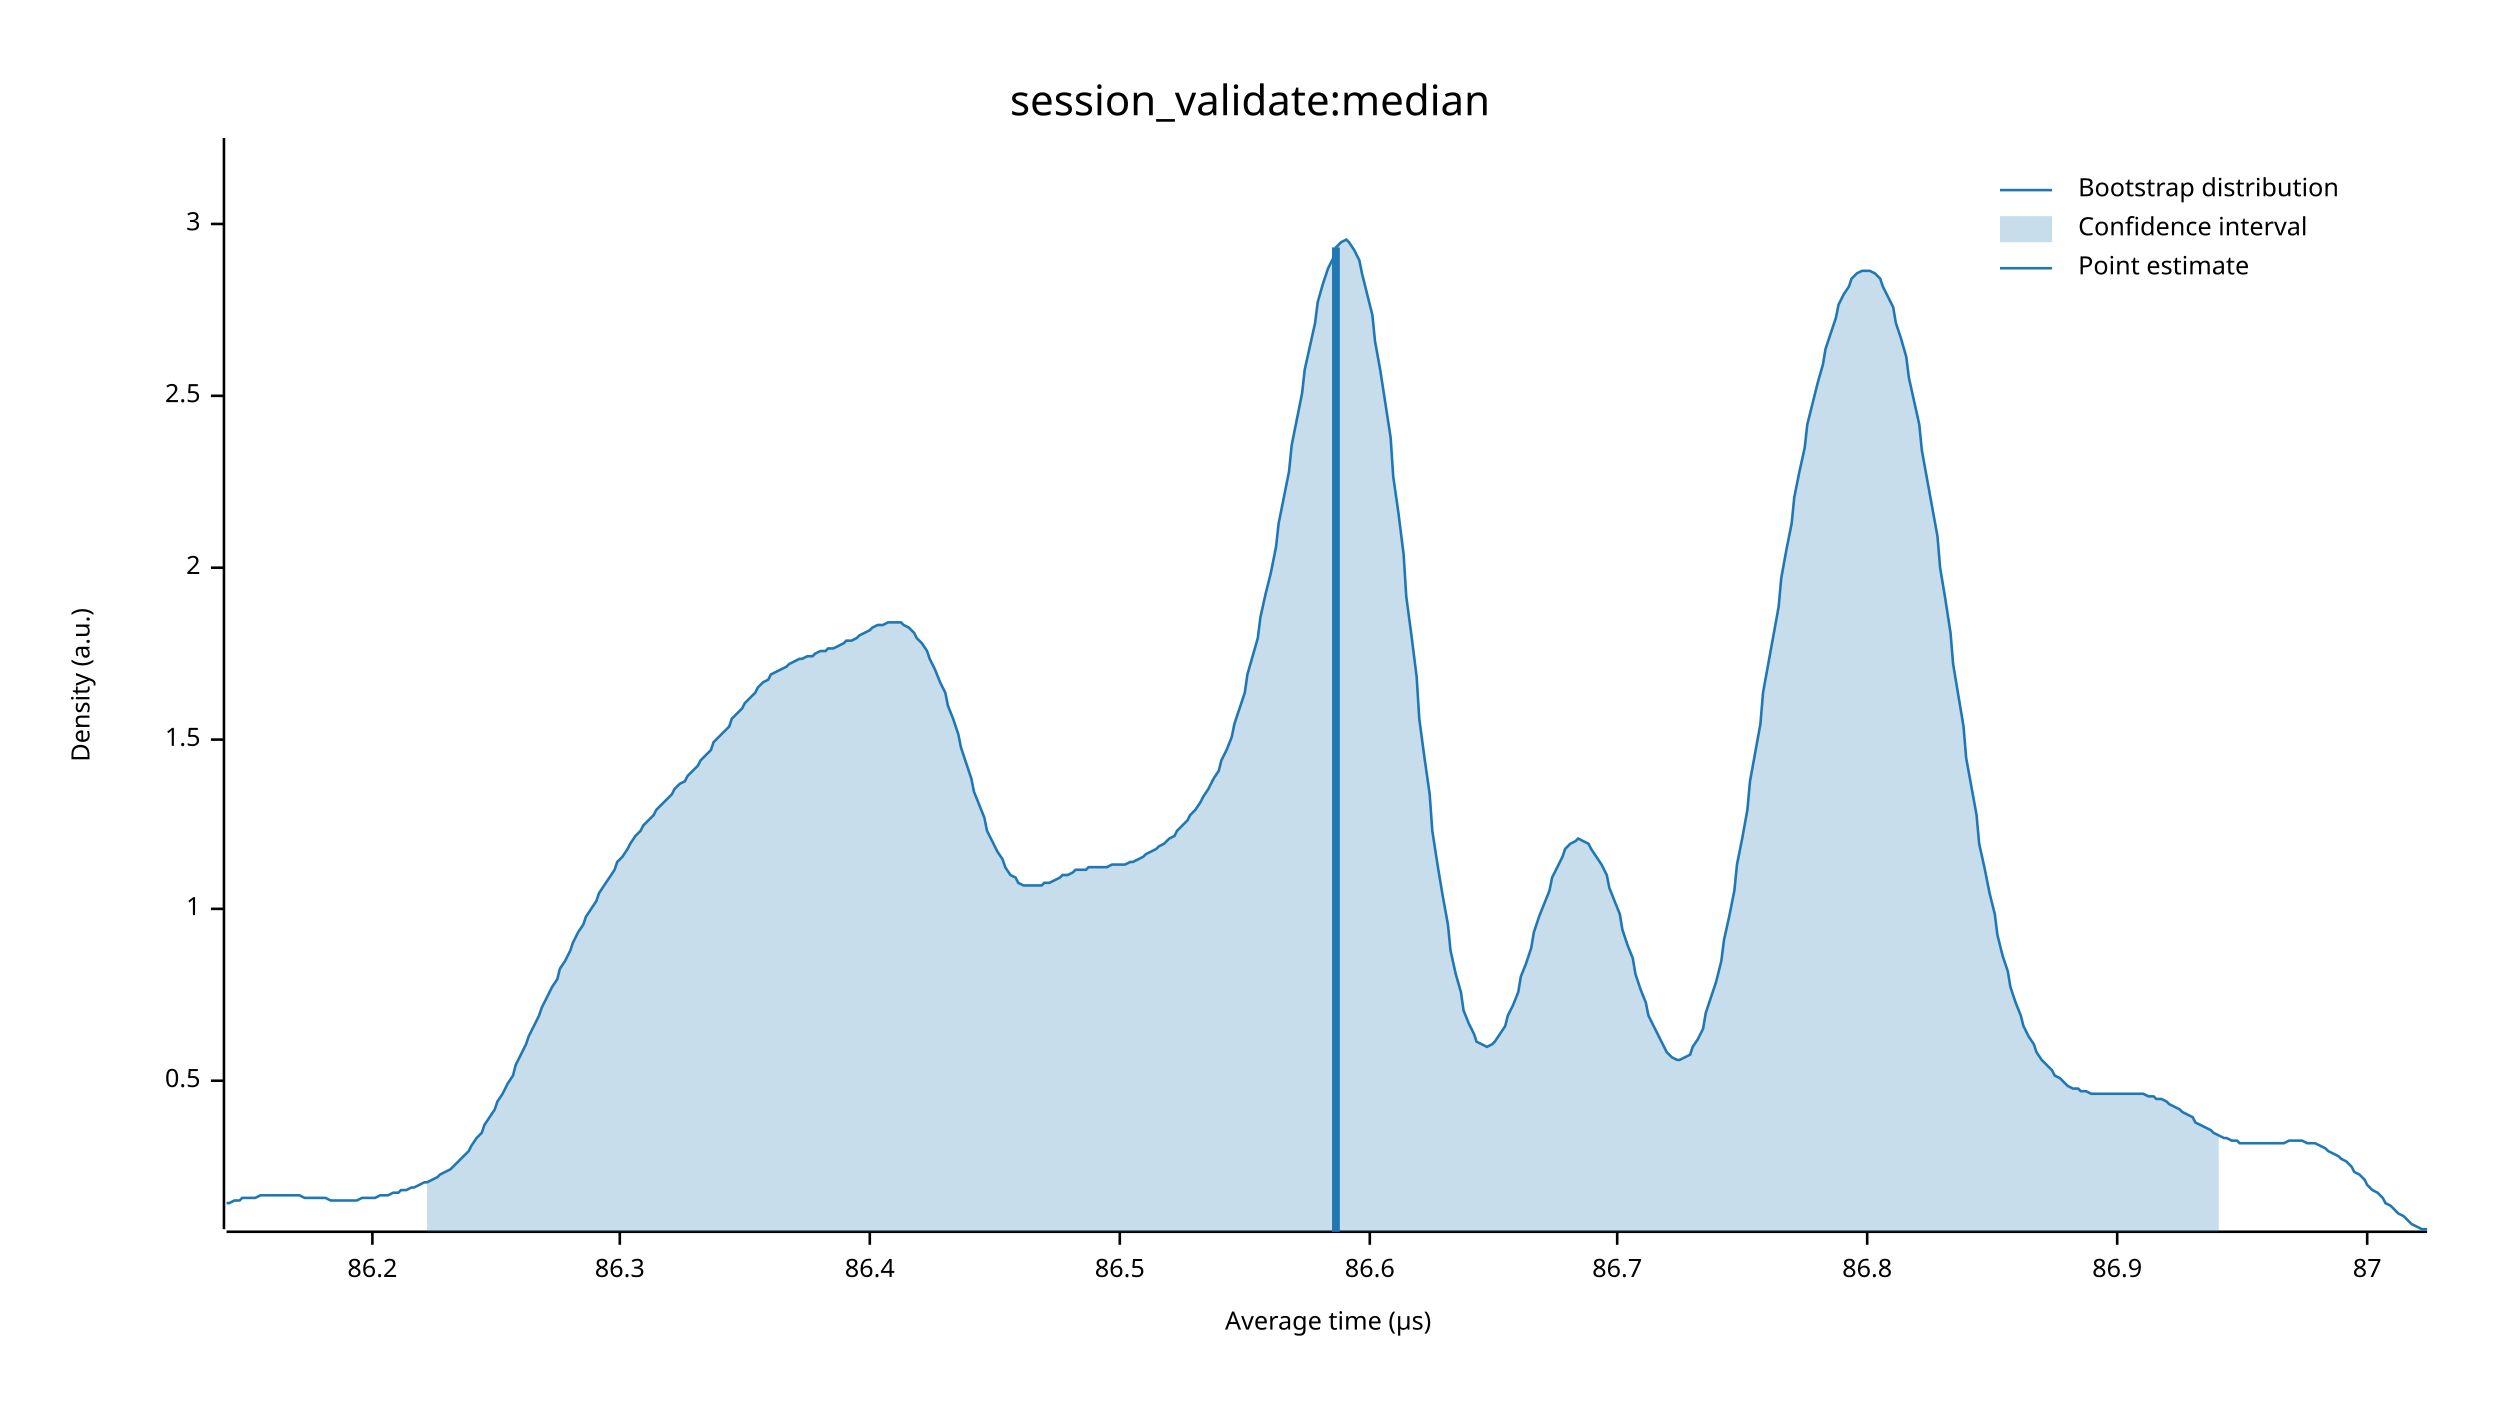
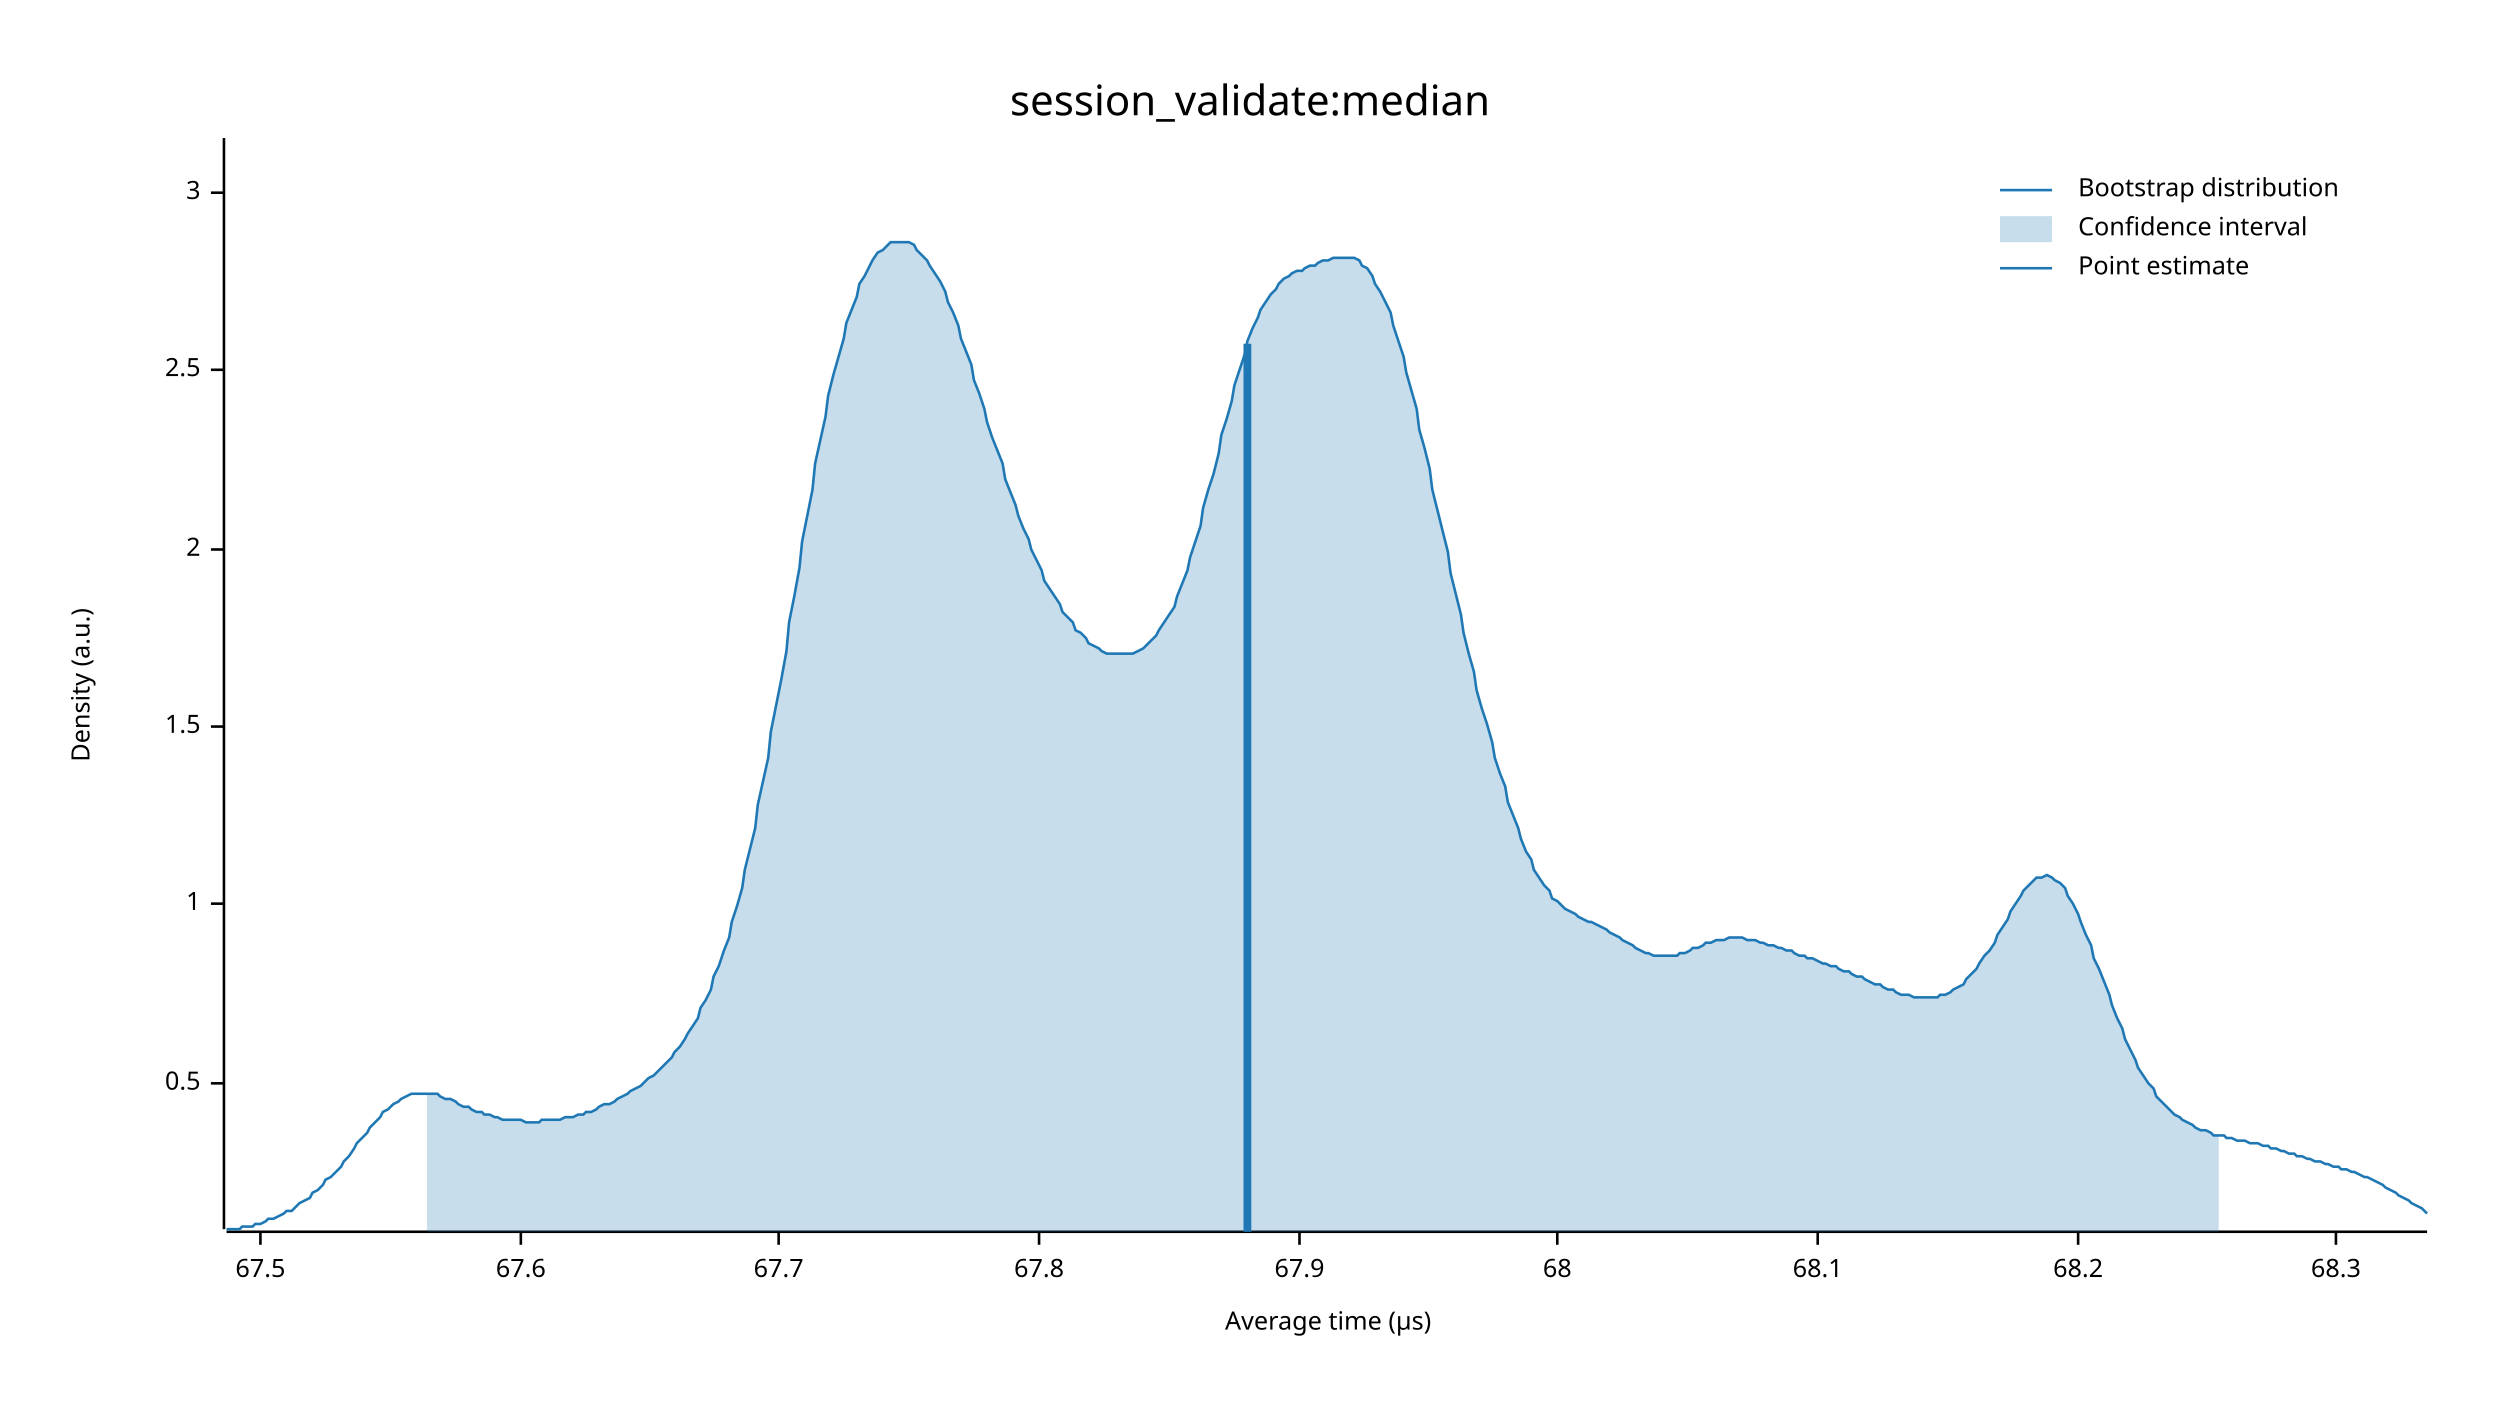
<svg xmlns="http://www.w3.org/2000/svg" width="960" height="540" viewBox="0 0 960 540">
  <text x="480" y="32" dy="0.76em" text-anchor="middle" font-family="sans-serif" font-size="16.129" opacity="1" fill="#000000">
session_validate:median
</text>
  <text x="27" y="263" dy="0.76em" text-anchor="middle" font-family="sans-serif" font-size="9.677" opacity="1" fill="#000000" transform="rotate(270, 27, 263)">
Density (a.u.)
</text>
  <text x="510" y="513" dy="-0.5ex" text-anchor="middle" font-family="sans-serif" font-size="9.677" opacity="1" fill="#000000">
Average time (µs)
</text>
  <polyline fill="none" opacity="1" stroke="#000000" stroke-width="1" points="86,53 86,472 " />
-   <text x="77" y="415" dy="0.5ex" text-anchor="end" font-family="sans-serif" font-size="9.677" opacity="1" fill="#000000">
+   <text x="77" y="416" dy="0.5ex" text-anchor="end" font-family="sans-serif" font-size="9.677" opacity="1" fill="#000000">
0.5
</text>
-   <polyline fill="none" opacity="1" stroke="#000000" stroke-width="1" points="81,415 86,415 " />
-   <text x="77" y="349" dy="0.5ex" text-anchor="end" font-family="sans-serif" font-size="9.677" opacity="1" fill="#000000">
+   <polyline fill="none" opacity="1" stroke="#000000" stroke-width="1" points="81,416 86,416 " />
+   <text x="77" y="347" dy="0.5ex" text-anchor="end" font-family="sans-serif" font-size="9.677" opacity="1" fill="#000000">
1
</text>
-   <polyline fill="none" opacity="1" stroke="#000000" stroke-width="1" points="81,349 86,349 " />
-   <text x="77" y="284" dy="0.5ex" text-anchor="end" font-family="sans-serif" font-size="9.677" opacity="1" fill="#000000">
+   <polyline fill="none" opacity="1" stroke="#000000" stroke-width="1" points="81,347 86,347 " />
+   <text x="77" y="279" dy="0.5ex" text-anchor="end" font-family="sans-serif" font-size="9.677" opacity="1" fill="#000000">
1.5
</text>
-   <polyline fill="none" opacity="1" stroke="#000000" stroke-width="1" points="81,284 86,284 " />
-   <text x="77" y="218" dy="0.5ex" text-anchor="end" font-family="sans-serif" font-size="9.677" opacity="1" fill="#000000">
+   <polyline fill="none" opacity="1" stroke="#000000" stroke-width="1" points="81,279 86,279 " />
+   <text x="77" y="211" dy="0.5ex" text-anchor="end" font-family="sans-serif" font-size="9.677" opacity="1" fill="#000000">
2
</text>
-   <polyline fill="none" opacity="1" stroke="#000000" stroke-width="1" points="81,218 86,218 " />
-   <text x="77" y="152" dy="0.5ex" text-anchor="end" font-family="sans-serif" font-size="9.677" opacity="1" fill="#000000">
+   <polyline fill="none" opacity="1" stroke="#000000" stroke-width="1" points="81,211 86,211 " />
+   <text x="77" y="142" dy="0.5ex" text-anchor="end" font-family="sans-serif" font-size="9.677" opacity="1" fill="#000000">
2.5
</text>
-   <polyline fill="none" opacity="1" stroke="#000000" stroke-width="1" points="81,152 86,152 " />
-   <text x="77" y="86" dy="0.5ex" text-anchor="end" font-family="sans-serif" font-size="9.677" opacity="1" fill="#000000">
+   <polyline fill="none" opacity="1" stroke="#000000" stroke-width="1" points="81,142 86,142 " />
+   <text x="77" y="74" dy="0.5ex" text-anchor="end" font-family="sans-serif" font-size="9.677" opacity="1" fill="#000000">
3
</text>
-   <polyline fill="none" opacity="1" stroke="#000000" stroke-width="1" points="81,86 86,86 " />
+   <polyline fill="none" opacity="1" stroke="#000000" stroke-width="1" points="81,74 86,74 " />
  <polyline fill="none" opacity="1" stroke="#000000" stroke-width="1" points="87,473 932,473 " />
-   <text x="143" y="483" dy="0.76em" text-anchor="middle" font-family="sans-serif" font-size="9.677" opacity="1" fill="#000000">
- 86.2
+   <text x="100" y="483" dy="0.76em" text-anchor="middle" font-family="sans-serif" font-size="9.677" opacity="1" fill="#000000">
+ 67.5
</text>
-   <polyline fill="none" opacity="1" stroke="#000000" stroke-width="1" points="143,473 143,478 " />
-   <text x="238" y="483" dy="0.76em" text-anchor="middle" font-family="sans-serif" font-size="9.677" opacity="1" fill="#000000">
- 86.3
+   <polyline fill="none" opacity="1" stroke="#000000" stroke-width="1" points="100,473 100,478 " />
+   <text x="200" y="483" dy="0.76em" text-anchor="middle" font-family="sans-serif" font-size="9.677" opacity="1" fill="#000000">
+ 67.6
</text>
-   <polyline fill="none" opacity="1" stroke="#000000" stroke-width="1" points="238,473 238,478 " />
-   <text x="334" y="483" dy="0.76em" text-anchor="middle" font-family="sans-serif" font-size="9.677" opacity="1" fill="#000000">
- 86.4
+   <polyline fill="none" opacity="1" stroke="#000000" stroke-width="1" points="200,473 200,478 " />
+   <text x="299" y="483" dy="0.76em" text-anchor="middle" font-family="sans-serif" font-size="9.677" opacity="1" fill="#000000">
+ 67.7
</text>
-   <polyline fill="none" opacity="1" stroke="#000000" stroke-width="1" points="334,473 334,478 " />
-   <text x="430" y="483" dy="0.76em" text-anchor="middle" font-family="sans-serif" font-size="9.677" opacity="1" fill="#000000">
- 86.5
+   <polyline fill="none" opacity="1" stroke="#000000" stroke-width="1" points="299,473 299,478 " />
+   <text x="399" y="483" dy="0.76em" text-anchor="middle" font-family="sans-serif" font-size="9.677" opacity="1" fill="#000000">
+ 67.8
</text>
-   <polyline fill="none" opacity="1" stroke="#000000" stroke-width="1" points="430,473 430,478 " />
-   <text x="526" y="483" dy="0.76em" text-anchor="middle" font-family="sans-serif" font-size="9.677" opacity="1" fill="#000000">
- 86.6
+   <polyline fill="none" opacity="1" stroke="#000000" stroke-width="1" points="399,473 399,478 " />
+   <text x="499" y="483" dy="0.76em" text-anchor="middle" font-family="sans-serif" font-size="9.677" opacity="1" fill="#000000">
+ 67.9
</text>
-   <polyline fill="none" opacity="1" stroke="#000000" stroke-width="1" points="526,473 526,478 " />
-   <text x="621" y="483" dy="0.76em" text-anchor="middle" font-family="sans-serif" font-size="9.677" opacity="1" fill="#000000">
- 86.7
+   <polyline fill="none" opacity="1" stroke="#000000" stroke-width="1" points="499,473 499,478 " />
+   <text x="598" y="483" dy="0.76em" text-anchor="middle" font-family="sans-serif" font-size="9.677" opacity="1" fill="#000000">
+ 68
</text>
-   <polyline fill="none" opacity="1" stroke="#000000" stroke-width="1" points="621,473 621,478 " />
-   <text x="717" y="483" dy="0.76em" text-anchor="middle" font-family="sans-serif" font-size="9.677" opacity="1" fill="#000000">
- 86.8
+   <polyline fill="none" opacity="1" stroke="#000000" stroke-width="1" points="598,473 598,478 " />
+   <text x="698" y="483" dy="0.76em" text-anchor="middle" font-family="sans-serif" font-size="9.677" opacity="1" fill="#000000">
+ 68.1
</text>
-   <polyline fill="none" opacity="1" stroke="#000000" stroke-width="1" points="717,473 717,478 " />
-   <text x="813" y="483" dy="0.76em" text-anchor="middle" font-family="sans-serif" font-size="9.677" opacity="1" fill="#000000">
- 86.9
+   <polyline fill="none" opacity="1" stroke="#000000" stroke-width="1" points="698,473 698,478 " />
+   <text x="798" y="483" dy="0.76em" text-anchor="middle" font-family="sans-serif" font-size="9.677" opacity="1" fill="#000000">
+ 68.2
</text>
-   <polyline fill="none" opacity="1" stroke="#000000" stroke-width="1" points="813,473 813,478 " />
-   <text x="909" y="483" dy="0.76em" text-anchor="middle" font-family="sans-serif" font-size="9.677" opacity="1" fill="#000000">
- 87
+   <polyline fill="none" opacity="1" stroke="#000000" stroke-width="1" points="798,473 798,478 " />
+   <text x="897" y="483" dy="0.76em" text-anchor="middle" font-family="sans-serif" font-size="9.677" opacity="1" fill="#000000">
+ 68.3
</text>
-   <polyline fill="none" opacity="1" stroke="#000000" stroke-width="1" points="909,473 909,478 " />
-   <polyline fill="none" opacity="1" stroke="#1F78B4" stroke-width="1" points="87,462 88,462 90,461 92,461 93,460 95,460 97,460 98,460 100,459 102,459 103,459 105,459 107,459 109,459 110,459 112,459 114,459 115,459 117,460 119,460 120,460 122,460 124,460 125,460 127,461 129,461 131,461 132,461 134,461 136,461 137,461 139,460 141,460 142,460 144,460 146,459 147,459 149,459 151,458 153,458 154,457 156,457 158,456 159,456 161,455 163,454 164,454 166,453 168,452 169,451 171,450 173,449 175,447 176,446 178,444 180,442 181,440 183,437 185,435 186,432 188,429 190,426 191,423 193,420 195,416 197,413 198,409 200,405 202,401 203,398 205,394 207,390 208,387 210,383 212,379 214,376 215,372 217,369 219,365 220,362 222,358 224,355 225,352 227,349 229,346 230,343 232,340 234,337 236,334 237,331 239,329 241,326 242,324 244,321 246,319 247,317 249,315 251,313 252,311 254,309 256,307 258,305 259,303 261,301 263,300 264,298 266,296 268,294 269,292 271,290 273,288 274,285 276,283 278,281 280,279 281,276 283,274 285,272 286,270 288,268 290,266 291,264 293,262 295,261 296,259 298,258 300,257 302,256 303,255 305,254 307,253 308,253 310,252 312,252 313,251 315,250 317,250 318,249 320,249 322,248 324,247 325,246 327,246 329,245 330,244 332,243 334,242 335,241 337,240 339,240 341,239 342,239 344,239 346,239 347,240 349,241 351,243 352,245 354,247 356,250 357,253 359,257 361,262 363,266 364,271 366,276 368,282 369,287 371,293 373,299 374,304 376,309 378,314 379,319 381,323 383,327 385,330 386,333 388,336 390,337 391,339 393,340 395,340 396,340 398,340 400,340 401,339 403,339 405,338 407,337 408,336 410,336 412,335 413,334 415,334 417,334 418,333 420,333 422,333 423,333 425,333 427,332 429,332 430,332 432,332 434,331 435,331 437,330 439,329 440,328 442,327 444,326 445,325 447,324 449,322 451,321 452,319 454,317 456,315 457,313 459,311 461,308 462,306 464,303 466,299 468,296 469,292 471,288 473,283 474,278 476,272 478,266 479,259 481,252 483,245 484,237 486,228 488,220 490,210 491,201 493,191 495,181 496,171 498,161 500,151 501,142 503,133 505,124 506,116 508,109 510,103 512,99 513,95 515,93 517,92 518,93 520,96 522,100 523,105 525,113 527,121 528,131 530,142 532,155 534,168 535,183 537,197 539,213 540,229 542,244 544,260 545,276 547,291 549,305 550,319 552,332 554,344 556,355 557,365 559,374 561,381 562,388 564,393 566,397 567,400 569,401 571,402 573,401 574,400 576,397 578,394 579,390 581,386 583,381 584,375 586,370 588,364 589,358 591,352 593,347 595,342 596,337 598,333 600,329 601,326 603,324 605,323 606,322 608,323 610,324 611,326 613,329 615,332 617,336 618,341 620,346 622,351 623,357 625,363 627,368 628,374 630,380 632,385 633,390 635,394 637,398 639,402 640,404 642,406 644,407 645,407 647,406 649,405 650,402 652,399 654,395 655,389 657,383 659,377 661,369 662,361 664,352 666,342 667,332 669,322 671,311 672,300 674,289 676,278 677,266 679,255 681,244 683,233 684,222 686,211 688,201 689,191 691,181 693,172 694,163 696,155 698,147 700,140 701,134 703,128 705,122 706,117 708,113 710,110 711,107 713,105 715,104 716,104 718,104 720,105 722,107 723,110 725,114 727,118 728,124 730,130 732,137 733,145 735,154 737,163 738,173 740,184 742,195 744,206 745,218 747,230 749,243 750,255 752,267 754,279 755,291 757,302 759,313 760,324 762,333 764,343 766,351 767,359 769,367 771,373 772,379 774,385 776,390 777,394 779,398 781,401 782,404 784,407 786,409 788,411 789,413 791,414 793,416 794,417 796,418 798,418 799,419 801,419 803,420 804,420 806,420 808,420 810,420 811,420 813,420 815,420 816,420 818,420 820,420 821,420 823,420 825,421 827,421 828,422 830,422 832,423 833,424 835,425 837,426 838,427 840,428 842,429 843,431 845,432 847,433 849,434 850,435 852,436 854,437 855,437 857,438 859,438 860,439 862,439 864,439 865,439 867,439 869,439 871,439 872,439 874,439 876,439 877,439 879,438 881,438 882,438 884,438 886,439 887,439 889,439 891,440 893,441 894,442 896,443 898,444 899,445 901,446 903,448 904,450 906,451 908,453 909,455 911,457 913,458 915,460 916,462 918,463 920,465 921,466 923,467 925,469 926,470 928,471 930,472 932,472 " />
-   <polygon opacity="0.25" fill="#1F78B4" points="164,454 166,453 168,452 169,451 171,450 173,449 175,447 176,446 178,444 180,442 181,440 183,437 185,435 186,432 188,429 190,426 191,423 193,420 195,416 197,413 198,409 200,405 202,401 203,398 205,394 207,390 208,387 210,383 212,379 214,376 215,372 217,369 219,365 220,362 222,358 224,355 225,352 227,349 229,346 230,343 232,340 234,337 236,334 237,331 239,329 241,326 242,324 244,321 246,319 247,317 249,315 251,313 252,311 254,309 256,307 258,305 259,303 261,301 263,300 264,298 266,296 268,294 269,292 271,290 273,288 274,285 276,283 278,281 280,279 281,276 283,274 285,272 286,270 288,268 290,266 291,264 293,262 295,261 296,259 298,258 300,257 302,256 303,255 305,254 307,253 308,253 310,252 312,252 313,251 315,250 317,250 318,249 320,249 322,248 324,247 325,246 327,246 329,245 330,244 332,243 334,242 335,241 337,240 339,240 341,239 342,239 344,239 346,239 347,240 349,241 351,243 352,245 354,247 356,250 357,253 359,257 361,262 363,266 364,271 366,276 368,282 369,287 371,293 373,299 374,304 376,309 378,314 379,319 381,323 383,327 385,330 386,333 388,336 390,337 391,339 393,340 395,340 396,340 398,340 400,340 401,339 403,339 405,338 407,337 408,336 410,336 412,335 413,334 415,334 417,334 418,333 420,333 422,333 423,333 425,333 427,332 429,332 430,332 432,332 434,331 435,331 437,330 439,329 440,328 442,327 444,326 445,325 447,324 449,322 451,321 452,319 454,317 456,315 457,313 459,311 461,308 462,306 464,303 466,299 468,296 469,292 471,288 473,283 474,278 476,272 478,266 479,259 481,252 483,245 484,237 486,228 488,220 490,210 491,201 493,191 495,181 496,171 498,161 500,151 501,142 503,133 505,124 506,116 508,109 510,103 512,99 513,95 515,93 517,92 518,93 520,96 522,100 523,105 525,113 527,121 528,131 530,142 532,155 534,168 535,183 537,197 539,213 540,229 542,244 544,260 545,276 547,291 549,305 550,319 552,332 554,344 556,355 557,365 559,374 561,381 562,388 564,393 566,397 567,400 569,401 571,402 573,401 574,400 576,397 578,394 579,390 581,386 583,381 584,375 586,370 588,364 589,358 591,352 593,347 595,342 596,337 598,333 600,329 601,326 603,324 605,323 606,322 608,323 610,324 611,326 613,329 615,332 617,336 618,341 620,346 622,351 623,357 625,363 627,368 628,374 630,380 632,385 633,390 635,394 637,398 639,402 640,404 642,406 644,407 645,407 647,406 649,405 650,402 652,399 654,395 655,389 657,383 659,377 661,369 662,361 664,352 666,342 667,332 669,322 671,311 672,300 674,289 676,278 677,266 679,255 681,244 683,233 684,222 686,211 688,201 689,191 691,181 693,172 694,163 696,155 698,147 700,140 701,134 703,128 705,122 706,117 708,113 710,110 711,107 713,105 715,104 716,104 718,104 720,105 722,107 723,110 725,114 727,118 728,124 730,130 732,137 733,145 735,154 737,163 738,173 740,184 742,195 744,206 745,218 747,230 749,243 750,255 752,267 754,279 755,291 757,302 759,313 760,324 762,333 764,343 766,351 767,359 769,367 771,373 772,379 774,385 776,390 777,394 779,398 781,401 782,404 784,407 786,409 788,411 789,413 791,414 793,416 794,417 796,418 798,418 799,419 801,419 803,420 804,420 806,420 808,420 810,420 811,420 813,420 815,420 816,420 818,420 820,420 821,420 823,420 825,421 827,421 828,422 830,422 832,423 833,424 835,425 837,426 838,427 840,428 842,429 843,431 845,432 847,433 849,434 850,435 852,436 852,473 164,473 " />
-   <polyline fill="none" opacity="1" stroke="#1F78B4" stroke-width="3" points="513,473 513,95 " />
+   <polyline fill="none" opacity="1" stroke="#000000" stroke-width="1" points="897,473 897,478 " />
+   <polyline fill="none" opacity="1" stroke="#1F78B4" stroke-width="1" points="87,472 88,472 90,472 92,472 93,471 95,471 97,471 98,470 100,470 102,469 103,468 105,468 107,467 109,466 110,465 112,465 114,463 115,462 117,461 119,460 120,458 122,457 124,455 125,453 127,452 129,450 131,448 132,446 134,444 136,441 137,439 139,437 141,435 142,433 144,431 146,429 147,427 149,426 151,424 153,423 154,422 156,421 158,420 159,420 161,420 163,420 164,420 166,420 168,420 169,421 171,422 173,422 175,423 176,424 178,425 180,425 181,426 183,427 185,427 186,428 188,428 190,429 191,429 193,430 195,430 197,430 198,430 200,430 202,431 203,431 205,431 207,431 208,430 210,430 212,430 214,430 215,430 217,429 219,429 220,429 222,428 224,428 225,427 227,427 229,426 230,425 232,424 234,424 236,423 237,422 239,421 241,420 242,419 244,418 246,417 247,416 249,414 251,413 252,412 254,410 256,408 258,406 259,404 261,402 263,399 264,397 266,394 268,391 269,387 271,384 273,380 274,375 276,371 278,365 280,360 281,354 283,348 285,341 286,334 288,326 290,318 291,309 293,300 295,291 296,281 298,271 300,261 302,250 303,239 305,229 307,218 308,208 310,198 312,188 313,178 315,169 317,160 318,152 320,144 322,137 324,130 325,124 327,119 329,114 330,109 332,106 334,102 335,100 337,97 339,96 341,94 342,93 344,93 346,93 347,93 349,93 351,94 352,96 354,98 356,100 357,102 359,105 361,108 363,112 364,116 366,120 368,125 369,130 371,135 373,140 374,146 376,151 378,157 379,162 381,168 383,173 385,178 386,184 388,189 390,194 391,198 393,203 395,207 396,211 398,215 400,219 401,223 403,226 405,229 407,232 408,235 410,237 412,239 413,242 415,243 417,245 418,247 420,248 422,249 423,250 425,251 427,251 429,251 430,251 432,251 434,251 435,251 437,250 439,249 440,248 442,246 444,244 445,242 447,239 449,236 451,233 452,229 454,224 456,219 457,214 459,208 461,202 462,195 464,188 466,182 468,174 469,167 471,161 473,154 474,148 476,142 478,136 479,131 481,126 483,122 484,119 486,116 488,113 490,111 491,109 493,107 495,106 496,105 498,104 500,104 501,103 503,102 505,102 506,101 508,100 510,100 512,99 513,99 515,99 517,99 518,99 520,99 522,100 523,102 525,103 527,106 528,109 530,112 532,116 534,120 535,125 537,131 539,137 540,143 542,150 544,157 545,165 547,172 549,180 550,188 552,196 554,204 556,212 557,220 559,228 561,236 562,243 564,251 566,258 567,265 569,272 571,278 573,285 574,291 576,297 578,302 579,308 581,313 583,318 584,322 586,327 588,330 589,334 591,337 593,340 595,342 596,345 598,346 600,348 601,349 603,350 605,351 606,352 608,353 610,354 611,354 613,355 615,356 617,357 618,358 620,359 622,360 623,361 625,362 627,363 628,364 630,365 632,366 633,366 635,367 637,367 639,367 640,367 642,367 644,367 645,366 647,366 649,365 650,364 652,364 654,363 655,362 657,362 659,361 661,361 662,361 664,360 666,360 667,360 669,360 671,361 672,361 674,361 676,362 677,362 679,363 681,363 683,364 684,364 686,365 688,365 689,366 691,367 693,367 694,368 696,368 698,369 700,370 701,370 703,371 705,371 706,372 708,373 710,373 711,374 713,375 715,375 716,376 718,377 720,378 722,378 723,379 725,380 727,380 728,381 730,382 732,382 733,382 735,383 737,383 738,383 740,383 742,383 744,383 745,382 747,382 749,381 750,380 752,379 754,378 755,376 757,374 759,372 760,370 762,367 764,365 766,362 767,359 769,356 771,353 772,350 774,347 776,344 777,342 779,340 781,338 782,337 784,337 786,336 788,337 789,338 791,339 793,341 794,344 796,347 798,351 799,354 801,359 803,363 804,368 806,372 808,377 810,382 811,386 813,391 815,395 816,399 818,403 820,407 821,410 823,413 825,416 827,418 828,421 830,423 832,425 833,426 835,428 837,429 838,430 840,431 842,432 843,433 845,434 847,434 849,435 850,436 852,436 854,436 855,437 857,437 859,438 860,438 862,438 864,439 865,439 867,439 869,440 871,440 872,441 874,441 876,442 877,442 879,443 881,443 882,444 884,444 886,445 887,445 889,446 891,446 893,447 894,447 896,448 898,448 899,449 901,449 903,450 904,450 906,451 908,452 909,452 911,453 913,454 915,455 916,456 918,457 920,458 921,459 923,460 925,461 926,462 928,463 930,464 932,466 " />
+   <polygon opacity="0.25" fill="#1F78B4" points="164,420 166,420 168,420 169,421 171,422 173,422 175,423 176,424 178,425 180,425 181,426 183,427 185,427 186,428 188,428 190,429 191,429 193,430 195,430 197,430 198,430 200,430 202,431 203,431 205,431 207,431 208,430 210,430 212,430 214,430 215,430 217,429 219,429 220,429 222,428 224,428 225,427 227,427 229,426 230,425 232,424 234,424 236,423 237,422 239,421 241,420 242,419 244,418 246,417 247,416 249,414 251,413 252,412 254,410 256,408 258,406 259,404 261,402 263,399 264,397 266,394 268,391 269,387 271,384 273,380 274,375 276,371 278,365 280,360 281,354 283,348 285,341 286,334 288,326 290,318 291,309 293,300 295,291 296,281 298,271 300,261 302,250 303,239 305,229 307,218 308,208 310,198 312,188 313,178 315,169 317,160 318,152 320,144 322,137 324,130 325,124 327,119 329,114 330,109 332,106 334,102 335,100 337,97 339,96 341,94 342,93 344,93 346,93 347,93 349,93 351,94 352,96 354,98 356,100 357,102 359,105 361,108 363,112 364,116 366,120 368,125 369,130 371,135 373,140 374,146 376,151 378,157 379,162 381,168 383,173 385,178 386,184 388,189 390,194 391,198 393,203 395,207 396,211 398,215 400,219 401,223 403,226 405,229 407,232 408,235 410,237 412,239 413,242 415,243 417,245 418,247 420,248 422,249 423,250 425,251 427,251 429,251 430,251 432,251 434,251 435,251 437,250 439,249 440,248 442,246 444,244 445,242 447,239 449,236 451,233 452,229 454,224 456,219 457,214 459,208 461,202 462,195 464,188 466,182 468,174 469,167 471,161 473,154 474,148 476,142 478,136 479,131 481,126 483,122 484,119 486,116 488,113 490,111 491,109 493,107 495,106 496,105 498,104 500,104 501,103 503,102 505,102 506,101 508,100 510,100 512,99 513,99 515,99 517,99 518,99 520,99 522,100 523,102 525,103 527,106 528,109 530,112 532,116 534,120 535,125 537,131 539,137 540,143 542,150 544,157 545,165 547,172 549,180 550,188 552,196 554,204 556,212 557,220 559,228 561,236 562,243 564,251 566,258 567,265 569,272 571,278 573,285 574,291 576,297 578,302 579,308 581,313 583,318 584,322 586,327 588,330 589,334 591,337 593,340 595,342 596,345 598,346 600,348 601,349 603,350 605,351 606,352 608,353 610,354 611,354 613,355 615,356 617,357 618,358 620,359 622,360 623,361 625,362 627,363 628,364 630,365 632,366 633,366 635,367 637,367 639,367 640,367 642,367 644,367 645,366 647,366 649,365 650,364 652,364 654,363 655,362 657,362 659,361 661,361 662,361 664,360 666,360 667,360 669,360 671,361 672,361 674,361 676,362 677,362 679,363 681,363 683,364 684,364 686,365 688,365 689,366 691,367 693,367 694,368 696,368 698,369 700,370 701,370 703,371 705,371 706,372 708,373 710,373 711,374 713,375 715,375 716,376 718,377 720,378 722,378 723,379 725,380 727,380 728,381 730,382 732,382 733,382 735,383 737,383 738,383 740,383 742,383 744,383 745,382 747,382 749,381 750,380 752,379 754,378 755,376 757,374 759,372 760,370 762,367 764,365 766,362 767,359 769,356 771,353 772,350 774,347 776,344 777,342 779,340 781,338 782,337 784,337 786,336 788,337 789,338 791,339 793,341 794,344 796,347 798,351 799,354 801,359 803,363 804,368 806,372 808,377 810,382 811,386 813,391 815,395 816,399 818,403 820,407 821,410 823,413 825,416 827,418 828,421 830,423 832,425 833,426 835,428 837,429 838,430 840,431 842,432 843,433 845,434 847,434 849,435 850,436 852,436 852,473 164,473 " />
+   <polyline fill="none" opacity="1" stroke="#1F78B4" stroke-width="3" points="479,473 479,132 " />
  <text x="798" y="68" dy="0.76em" text-anchor="start" font-family="sans-serif" font-size="9.677" opacity="1" fill="#000000">
Bootstrap distribution
</text>
  <text x="798" y="83" dy="0.76em" text-anchor="start" font-family="sans-serif" font-size="9.677" opacity="1" fill="#000000">
Confidence interval
</text>
  <text x="798" y="98" dy="0.76em" text-anchor="start" font-family="sans-serif" font-size="9.677" opacity="1" fill="#000000">
Point estimate
</text>
  <polyline fill="none" opacity="1" stroke="#1F78B4" stroke-width="1" points="768,73 788,73 " />
  <rect x="768" y="83" width="20" height="10" opacity="0.25" fill="#1F78B4" stroke="none" />
  <polyline fill="none" opacity="1" stroke="#1F78B4" stroke-width="1" points="768,103 788,103 " />
</svg>
